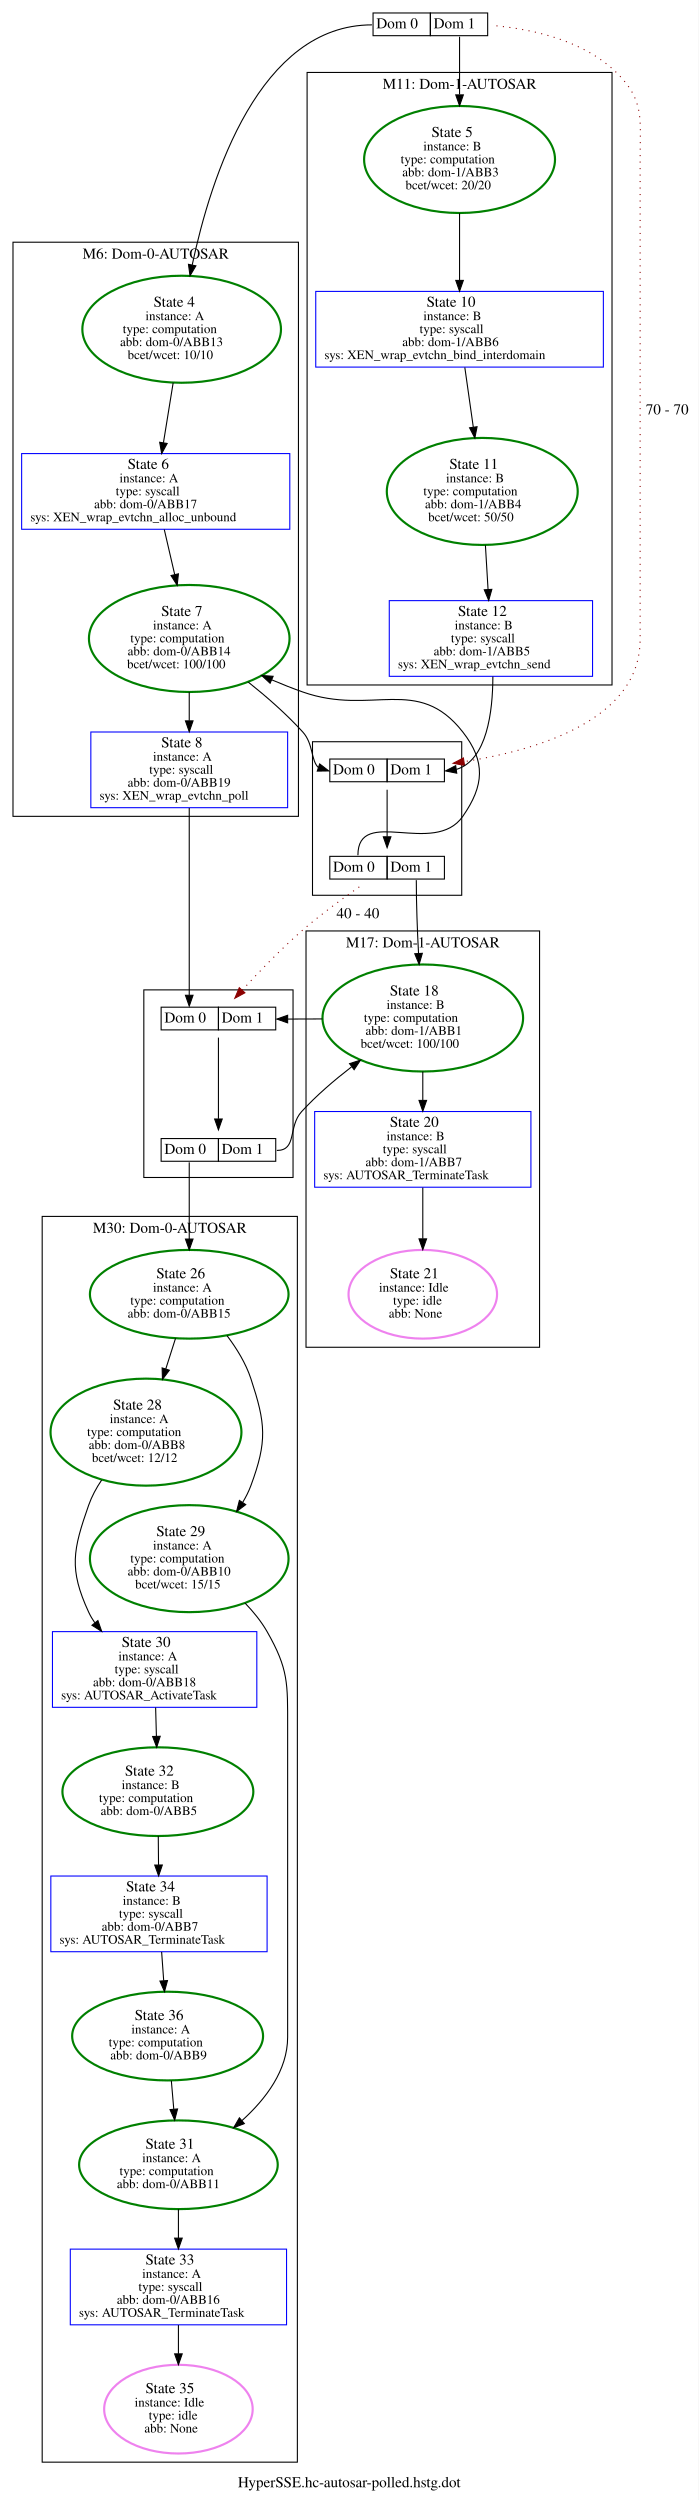
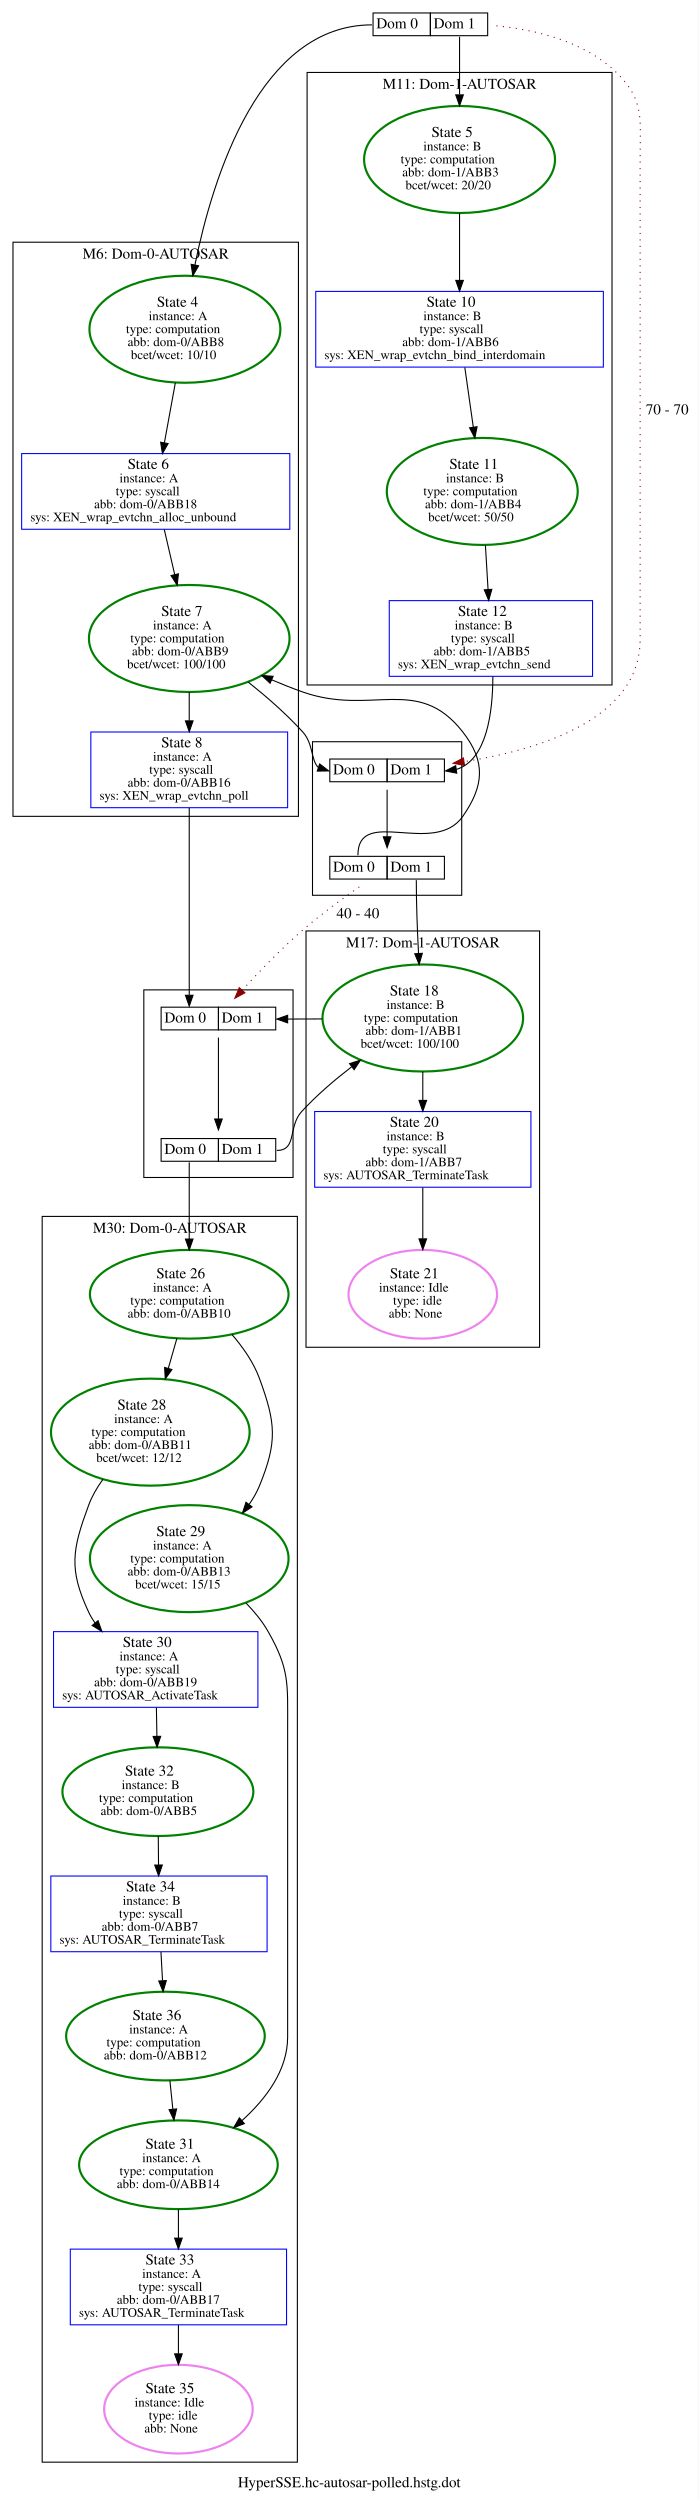
<svg xmlns="http://www.w3.org/2000/svg" xmlns:xlink="http://www.w3.org/1999/xlink" width="646pt" height="2312pt" viewBox="0.00 0.00 646.00 2312.09">
  <g id="graph0" class="graph" transform="scale(1 1) rotate(0) translate(4 2308.09)">
    <polygon fill="white" stroke="transparent" points="-4,4 -4,-2308.09 642,-2308.09 642,4 -4,4" />
    <text text-anchor="middle" x="319" y="-7.8" font-family="Times,serif" font-size="14.00">HyperSSE.hc-autosar-polled.hstg.dot</text>
    <g id="clust1" class="cluster">
      <polygon fill="none" stroke="black" points="8,-1553.11 8,-2084.09 272,-2084.09 272,-1553.11 8,-1553.11" />
      <text text-anchor="middle" x="140" y="-2068.89" font-family="Times,serif" font-size="14.00">M6: Dom-0-AUTOSAR</text>
    </g>
    <g id="clust2" class="cluster">
      <polygon fill="none" stroke="black" points="280,-1674.6 280,-2241.09 562,-2241.09 562,-1674.6 280,-1674.6" />
      <text text-anchor="middle" x="421" y="-2225.89" font-family="Times,serif" font-size="14.00">M11: Dom-1-AUTOSAR</text>
    </g>
    <g id="clust3" class="cluster">
      <polygon fill="none" stroke="black" points="279,-1062.09 279,-1447.11 495,-1447.11 495,-1062.09 279,-1062.09" />
      <text text-anchor="middle" x="387" y="-1431.91" font-family="Times,serif" font-size="14.00">M17: Dom-1-AUTOSAR</text>
    </g>
    <g id="clust4" class="cluster">
      <polygon fill="none" stroke="black" points="35,-31 35,-1183.11 271,-1183.11 271,-31 35,-31" />
      <text text-anchor="middle" x="153" y="-1167.91" font-family="Times,serif" font-size="14.00">M30: Dom-0-AUTOSAR</text>
    </g>
    <g id="clust5" class="cluster">
      <polygon fill="none" stroke="black" points="285,-1480.11 285,-1622.11 423,-1622.11 423,-1480.11 285,-1480.11" />
    </g>
    <g id="clust6" class="cluster">
      <polygon fill="none" stroke="black" points="129,-1219.11 129,-1392.61 267,-1392.61 267,-1219.11 129,-1219.11" />
    </g>
    <g id="node1" class="node">
      <g id="a_node1">
        <a xlink:title="1">
          <polygon fill="none" stroke="black" points="341,-2275.09 341,-2296.09 394,-2296.09 394,-2275.09 341,-2275.09" />
          <text text-anchor="start" x="344" y="-2281.89" font-family="Times,serif" font-size="14.00">Dom 0</text>
          <polygon fill="none" stroke="black" points="394,-2275.09 394,-2296.09 447,-2296.09 447,-2275.09 394,-2275.09" />
          <text text-anchor="start" x="397" y="-2281.89" font-family="Times,serif" font-size="14.00">Dom 1</text>
        </a>
      </g>
    </g>
    <g id="node2" class="node">
      <g id="a_node2">
        <a xlink:title="2">
-           <ellipse fill="none" stroke="green" stroke-width="2" cx="164" cy="-2003.59" rx="91.85" ry="49.49" />
-           <text text-anchor="start" x="138" y="-2024.39" font-family="Times,serif" font-size="14.00">State 4</text>
-           <text text-anchor="start" x="130.5" y="-2011.99" font-family="Times,serif" font-size="12.00">instance: A</text>
-           <text text-anchor="start" x="109.5" y="-1999.99" font-family="Times,serif" font-size="12.00">type: computation</text>
-           <text text-anchor="start" x="107" y="-1987.99" font-family="Times,serif" font-size="12.00">abb: dom-0/ABB13</text>
-           <text text-anchor="start" x="114" y="-1975.99" font-family="Times,serif" font-size="12.00">bcet/wcet: 10/10</text>
+           <ellipse fill="none" stroke="green" stroke-width="2" cx="167" cy="-2003.59" rx="88.28" ry="49.49" />
+           <text text-anchor="start" x="141" y="-2024.39" font-family="Times,serif" font-size="14.00">State 4</text>
+           <text text-anchor="start" x="133.5" y="-2011.99" font-family="Times,serif" font-size="12.00">instance: A</text>
+           <text text-anchor="start" x="112.5" y="-1999.99" font-family="Times,serif" font-size="12.00">type: computation</text>
+           <text text-anchor="start" x="114" y="-1987.99" font-family="Times,serif" font-size="12.00">abb: dom-0/ABB8</text>
+           <text text-anchor="start" x="117" y="-1975.99" font-family="Times,serif" font-size="12.00">bcet/wcet: 10/10</text>
        </a>
      </g>
    </g>
    <g id="edge1" class="edge">
-       <path fill="none" stroke="black" d="M340,-2285.09C236.11,-2285.09 191.19,-2145.32 173.76,-2063.1" />
-       <polygon fill="black" stroke="black" points="177.15,-2062.23 171.72,-2053.13 170.29,-2063.63 177.15,-2062.23" />
+       <path fill="none" stroke="black" d="M340,-2285.09C236.61,-2285.09 192.98,-2145.32 176.26,-2063.1" />
+       <polygon fill="black" stroke="black" points="179.66,-2062.27 174.31,-2053.13 172.79,-2063.62 179.66,-2062.27" />
    </g>
    <g id="node9" class="node">
      <g id="a_node9">
        <a xlink:title="7">
          <ellipse fill="none" stroke="green" stroke-width="2" cx="421" cy="-2160.59" rx="88.28" ry="49.49" />
          <text text-anchor="start" x="395" y="-2181.39" font-family="Times,serif" font-size="14.00">State 5</text>
          <text text-anchor="start" x="387.5" y="-2168.99" font-family="Times,serif" font-size="12.00">instance: B</text>
          <text text-anchor="start" x="366.5" y="-2156.99" font-family="Times,serif" font-size="12.00">type: computation</text>
          <text text-anchor="start" x="368" y="-2144.99" font-family="Times,serif" font-size="12.00">abb: dom-1/ABB3</text>
          <text text-anchor="start" x="371" y="-2132.99" font-family="Times,serif" font-size="12.00">bcet/wcet: 20/20</text>
        </a>
      </g>
    </g>
    <g id="edge2" class="edge">
      <path fill="none" stroke="black" d="M421,-2274.09C421,-2256.78 421,-2237.98 421,-2220.79" />
      <polygon fill="black" stroke="black" points="424.5,-2220.32 421,-2210.32 417.5,-2220.32 424.5,-2220.32" />
    </g>
    <g id="node23" class="node">
      <g id="a_node23">
        <a xlink:title="12">
          <polygon fill="none" stroke="black" points="301,-1585.11 301,-1606.11 354,-1606.11 354,-1585.11 301,-1585.11" />
          <text text-anchor="start" x="304" y="-1591.91" font-family="Times,serif" font-size="14.00">Dom 0</text>
          <polygon fill="none" stroke="black" points="354,-1585.11 354,-1606.11 407,-1606.11 407,-1585.11 354,-1585.11" />
          <text text-anchor="start" x="357" y="-1591.91" font-family="Times,serif" font-size="14.00">Dom 1</text>
        </a>
      </g>
    </g>
    <g id="edge3" class="edge">
      <path fill="none" stroke="darkred" stroke-dasharray="1,5" d="M455.11,-2284.21C491.79,-2280.46 536.84,-2269.68 566,-2241.09 592.17,-2215.42 588,-2198.25 588,-2161.59 588,-2161.59 588,-2161.59 588,-1716.6 588,-1642.58 493.98,-1614.39 425.14,-1603.67" />
      <polygon fill="darkred" stroke="darkred" points="425.58,-1600.19 415.18,-1602.21 424.56,-1607.12 425.58,-1600.19" />
      <text text-anchor="middle" x="613" y="-1924.9" font-family="Times,serif" font-size="14.00">70 - 70</text>
    </g>
    <g id="node3" class="node">
      <g id="a_node3">
        <a xlink:title="3">
          <polygon fill="none" stroke="blue" points="264,-1888.6 16,-1888.6 16,-1818.6 264,-1818.6 264,-1888.6" />
          <text text-anchor="start" x="114" y="-1874.4" font-family="Times,serif" font-size="14.00">State 6</text>
          <text text-anchor="start" x="106.5" y="-1862" font-family="Times,serif" font-size="12.00">instance: A</text>
          <text text-anchor="start" x="103" y="-1850" font-family="Times,serif" font-size="12.00">type: syscall</text>
-           <text text-anchor="start" x="83" y="-1838" font-family="Times,serif" font-size="12.00">abb: dom-0/ABB17</text>
+           <text text-anchor="start" x="83" y="-1838" font-family="Times,serif" font-size="12.00">abb: dom-0/ABB18</text>
          <text text-anchor="start" x="24" y="-1826" font-family="Times,serif" font-size="12.00">sys: XEN_wrap_evtchn_alloc_unbound</text>
        </a>
      </g>
    </g>
    <g id="edge4" class="edge">
-       <path fill="none" stroke="black" d="M156.14,-1954.14C153.24,-1936.24 149.97,-1916.06 147.13,-1898.58" />
-       <polygon fill="black" stroke="black" points="150.58,-1897.95 145.52,-1888.64 143.67,-1899.07 150.58,-1897.95" />
+       <path fill="none" stroke="black" d="M158.16,-1954.14C154.89,-1936.24 151.21,-1916.06 148.02,-1898.58" />
+       <polygon fill="black" stroke="black" points="151.45,-1897.85 146.21,-1888.64 144.56,-1899.11 151.45,-1897.85" />
    </g>
    <g id="node4" class="node">
      <g id="a_node4">
        <a xlink:title="4">
          <ellipse fill="none" stroke="green" stroke-width="2" cx="171" cy="-1717.6" rx="92.76" ry="49.49" />
          <text text-anchor="start" x="145" y="-1738.4" font-family="Times,serif" font-size="14.00">State 7</text>
          <text text-anchor="start" x="137.5" y="-1726" font-family="Times,serif" font-size="12.00">instance: A</text>
          <text text-anchor="start" x="116.5" y="-1714" font-family="Times,serif" font-size="12.00">type: computation</text>
-           <text text-anchor="start" x="114" y="-1702" font-family="Times,serif" font-size="12.00">abb: dom-0/ABB14</text>
+           <text text-anchor="start" x="118" y="-1702" font-family="Times,serif" font-size="12.00">abb: dom-0/ABB9</text>
          <text text-anchor="start" x="113.5" y="-1690" font-family="Times,serif" font-size="12.00">bcet/wcet: 100/100</text>
        </a>
      </g>
    </g>
    <g id="edge5" class="edge">
      <path fill="none" stroke="black" d="M147.9,-1818.44C150.85,-1805.71 154.28,-1790.89 157.58,-1776.62" />
      <polygon fill="black" stroke="black" points="160.99,-1777.39 159.84,-1766.86 154.17,-1775.81 160.99,-1777.39" />
    </g>
    <g id="node5" class="node">
      <g id="a_node5">
        <a xlink:title="5">
          <polygon fill="none" stroke="blue" points="262,-1631.11 80,-1631.11 80,-1561.11 262,-1561.11 262,-1631.11" />
          <text text-anchor="start" x="145" y="-1616.91" font-family="Times,serif" font-size="14.00">State 8</text>
          <text text-anchor="start" x="137.5" y="-1604.51" font-family="Times,serif" font-size="12.00">instance: A</text>
          <text text-anchor="start" x="134" y="-1592.51" font-family="Times,serif" font-size="12.00">type: syscall</text>
-           <text text-anchor="start" x="114" y="-1580.51" font-family="Times,serif" font-size="12.00">abb: dom-0/ABB19</text>
+           <text text-anchor="start" x="114" y="-1580.51" font-family="Times,serif" font-size="12.00">abb: dom-0/ABB16</text>
          <text text-anchor="start" x="88" y="-1568.51" font-family="Times,serif" font-size="12.00">sys: XEN_wrap_evtchn_poll</text>
        </a>
      </g>
    </g>
    <g id="edge6" class="edge">
      <path fill="none" stroke="black" d="M171,-1668C171,-1659.27 171,-1650.21 171,-1641.61" />
      <polygon fill="black" stroke="black" points="174.5,-1641.39 171,-1631.39 167.5,-1641.39 174.5,-1641.39" />
    </g>
    <g id="edge7" class="edge">
      <path fill="none" stroke="black" d="M225.53,-1677.3C242.65,-1663.67 260.98,-1647.63 276,-1631.11 285.9,-1620.21 283.44,-1604.9 290.37,-1598.32" />
      <polygon fill="black" stroke="black" points="291.62,-1601.59 300,-1595.11 289.41,-1594.95 291.62,-1601.59" />
    </g>
    <g id="node25" class="node">
      <g id="a_node25">
        <a xlink:title="18">
          <polygon fill="none" stroke="black" points="145,-1355.61 145,-1376.61 198,-1376.61 198,-1355.61 145,-1355.61" />
          <text text-anchor="start" x="148" y="-1362.41" font-family="Times,serif" font-size="14.00">Dom 0</text>
          <polygon fill="none" stroke="black" points="198,-1355.61 198,-1376.61 251,-1376.61 251,-1355.61 198,-1355.61" />
          <text text-anchor="start" x="201" y="-1362.41" font-family="Times,serif" font-size="14.00">Dom 1</text>
        </a>
      </g>
    </g>
    <g id="edge8" class="edge">
      <path fill="none" stroke="black" d="M171,-1560.83C171,-1520.23 171,-1450.25 171,-1387.94" />
      <polygon fill="black" stroke="black" points="174.5,-1387.61 171,-1377.61 167.5,-1387.61 174.5,-1387.61" />
    </g>
    <g id="node6" class="node">
      <g id="a_node6">
        <a xlink:title="8">
          <polygon fill="none" stroke="blue" points="554,-2038.59 288,-2038.59 288,-1968.59 554,-1968.59 554,-2038.59" />
          <text text-anchor="start" x="390.5" y="-2024.39" font-family="Times,serif" font-size="14.00">State 10</text>
          <text text-anchor="start" x="387.5" y="-2011.99" font-family="Times,serif" font-size="12.00">instance: B</text>
          <text text-anchor="start" x="384" y="-1999.99" font-family="Times,serif" font-size="12.00">type: syscall</text>
          <text text-anchor="start" x="368" y="-1987.99" font-family="Times,serif" font-size="12.00">abb: dom-1/ABB6</text>
          <text text-anchor="start" x="296" y="-1975.99" font-family="Times,serif" font-size="12.00">sys: XEN_wrap_evtchn_bind_interdomain</text>
        </a>
      </g>
    </g>
    <g id="node7" class="node">
      <g id="a_node7">
        <a xlink:title="9">
          <ellipse fill="none" stroke="green" stroke-width="2" cx="442" cy="-1853.6" rx="88.28" ry="49.49" />
          <text text-anchor="start" x="411.5" y="-1874.4" font-family="Times,serif" font-size="14.00">State 11</text>
          <text text-anchor="start" x="408.5" y="-1862" font-family="Times,serif" font-size="12.00">instance: B</text>
          <text text-anchor="start" x="387.5" y="-1850" font-family="Times,serif" font-size="12.00">type: computation</text>
          <text text-anchor="start" x="389" y="-1838" font-family="Times,serif" font-size="12.00">abb: dom-1/ABB4</text>
          <text text-anchor="start" x="392" y="-1826" font-family="Times,serif" font-size="12.00">bcet/wcet: 50/50</text>
        </a>
      </g>
    </g>
    <g id="edge10" class="edge">
      <path fill="none" stroke="black" d="M425.87,-1968.27C428.2,-1951.84 431.06,-1931.7 433.72,-1912.97" />
      <polygon fill="black" stroke="black" points="437.19,-1913.43 435.13,-1903.03 430.26,-1912.44 437.19,-1913.43" />
    </g>
    <g id="node8" class="node">
      <g id="a_node8">
        <a xlink:title="10">
          <polygon fill="none" stroke="blue" points="544,-1752.6 356,-1752.6 356,-1682.6 544,-1682.6 544,-1752.6" />
          <text text-anchor="start" x="419.5" y="-1738.4" font-family="Times,serif" font-size="14.00">State 12</text>
          <text text-anchor="start" x="416.5" y="-1726" font-family="Times,serif" font-size="12.00">instance: B</text>
          <text text-anchor="start" x="413" y="-1714" font-family="Times,serif" font-size="12.00">type: syscall</text>
          <text text-anchor="start" x="397" y="-1702" font-family="Times,serif" font-size="12.00">abb: dom-1/ABB5</text>
          <text text-anchor="start" x="364" y="-1690" font-family="Times,serif" font-size="12.00">sys: XEN_wrap_evtchn_send</text>
        </a>
      </g>
    </g>
    <g id="edge11" class="edge">
      <path fill="none" stroke="black" d="M444.91,-1803.84C445.71,-1790.5 446.57,-1776.11 447.35,-1763.02" />
      <polygon fill="black" stroke="black" points="450.85,-1763.04 447.96,-1752.85 443.87,-1762.63 450.85,-1763.04" />
    </g>
    <g id="edge12" class="edge">
      <path fill="none" stroke="black" d="M451.81,-1682.44C451.76,-1650.01 446.38,-1605 418.03,-1596.51" />
      <polygon fill="black" stroke="black" points="418.39,-1593.03 408,-1595.11 417.42,-1599.96 418.39,-1593.03" />
    </g>
    <g id="edge9" class="edge">
      <path fill="none" stroke="black" d="M421,-2110.97C421,-2091.11 421,-2068.28 421,-2048.88" />
      <polygon fill="black" stroke="black" points="424.5,-2048.79 421,-2038.79 417.5,-2048.79 424.5,-2048.79" />
    </g>
    <g id="node10" class="node">
      <g id="a_node10">
        <a xlink:title="16">
          <ellipse fill="none" stroke="violet" stroke-width="2" cx="387" cy="-1111.1" rx="68.68" ry="41.02" />
          <text text-anchor="start" x="356.5" y="-1125.9" font-family="Times,serif" font-size="14.00">State 21</text>
          <text text-anchor="start" x="346.5" y="-1113.5" font-family="Times,serif" font-size="12.00">instance: Idle</text>
          <text text-anchor="start" x="359.5" y="-1101.5" font-family="Times,serif" font-size="12.00">type: idle</text>
          <text text-anchor="start" x="355.5" y="-1089.5" font-family="Times,serif" font-size="12.00">abb: None</text>
        </a>
      </g>
    </g>
    <g id="node11" class="node">
      <g id="a_node11">
        <a xlink:title="14">
          <ellipse fill="none" stroke="green" stroke-width="2" cx="387" cy="-1366.61" rx="92.76" ry="49.49" />
          <text text-anchor="start" x="356.5" y="-1387.41" font-family="Times,serif" font-size="14.00">State 18</text>
          <text text-anchor="start" x="353.5" y="-1375.01" font-family="Times,serif" font-size="12.00">instance: B</text>
          <text text-anchor="start" x="332.5" y="-1363.01" font-family="Times,serif" font-size="12.00">type: computation</text>
          <text text-anchor="start" x="334" y="-1351.01" font-family="Times,serif" font-size="12.00">abb: dom-1/ABB1</text>
          <text text-anchor="start" x="329.5" y="-1339.01" font-family="Times,serif" font-size="12.00">bcet/wcet: 100/100</text>
        </a>
      </g>
    </g>
    <g id="node12" class="node">
      <g id="a_node12">
        <a xlink:title="15">
          <polygon fill="none" stroke="blue" points="487,-1280.11 287,-1280.11 287,-1210.11 487,-1210.11 487,-1280.11" />
          <text text-anchor="start" x="356.5" y="-1265.91" font-family="Times,serif" font-size="14.00">State 20</text>
          <text text-anchor="start" x="353.5" y="-1253.51" font-family="Times,serif" font-size="12.00">instance: B</text>
          <text text-anchor="start" x="350" y="-1241.51" font-family="Times,serif" font-size="12.00">type: syscall</text>
          <text text-anchor="start" x="334" y="-1229.51" font-family="Times,serif" font-size="12.00">abb: dom-1/ABB7</text>
          <text text-anchor="start" x="295" y="-1217.51" font-family="Times,serif" font-size="12.00">sys: AUTOSAR_TerminateTask</text>
        </a>
      </g>
    </g>
    <g id="edge17" class="edge">
      <path fill="none" stroke="black" d="M387,-1317.01C387,-1308.28 387,-1299.22 387,-1290.61" />
      <polygon fill="black" stroke="black" points="390.5,-1290.39 387,-1280.4 383.5,-1290.4 390.5,-1290.39" />
    </g>
    <g id="edge18" class="edge">
      <path fill="none" stroke="black" d="M294.1,-1365.74C283.41,-1365.68 272.56,-1365.64 262.01,-1365.62" />
      <polygon fill="black" stroke="black" points="262,-1362.12 252,-1365.61 262,-1369.12 262,-1362.12" />
    </g>
    <g id="edge19" class="edge">
      <path fill="none" stroke="black" d="M387,-1209.77C387,-1195.36 387,-1178.3 387,-1162.51" />
      <polygon fill="black" stroke="black" points="390.5,-1162.36 387,-1152.36 383.5,-1162.36 390.5,-1162.36" />
    </g>
    <g id="node13" class="node">
      <g id="a_node13">
        <a xlink:title="20">
          <ellipse fill="none" stroke="green" stroke-width="2" cx="171" cy="-1111.1" rx="91.85" ry="41.02" />
          <text text-anchor="start" x="140.5" y="-1125.9" font-family="Times,serif" font-size="14.00">State 26</text>
          <text text-anchor="start" x="137.5" y="-1113.5" font-family="Times,serif" font-size="12.00">instance: A</text>
          <text text-anchor="start" x="116.5" y="-1101.5" font-family="Times,serif" font-size="12.00">type: computation</text>
-           <text text-anchor="start" x="114" y="-1089.5" font-family="Times,serif" font-size="12.00">abb: dom-0/ABB15</text>
+           <text text-anchor="start" x="114" y="-1089.5" font-family="Times,serif" font-size="12.00">abb: dom-0/ABB10</text>
        </a>
      </g>
    </g>
    <g id="node14" class="node">
      <g id="a_node14">
        <a xlink:title="21">
-           <ellipse fill="none" stroke="green" stroke-width="2" cx="131" cy="-983.59" rx="88.28" ry="49.49" />
-           <text text-anchor="start" x="100.5" y="-1004.39" font-family="Times,serif" font-size="14.00">State 28</text>
-           <text text-anchor="start" x="97.5" y="-991.99" font-family="Times,serif" font-size="12.00">instance: A</text>
-           <text text-anchor="start" x="76.5" y="-979.99" font-family="Times,serif" font-size="12.00">type: computation</text>
-           <text text-anchor="start" x="78" y="-967.99" font-family="Times,serif" font-size="12.00">abb: dom-0/ABB8</text>
-           <text text-anchor="start" x="81" y="-955.99" font-family="Times,serif" font-size="12.00">bcet/wcet: 12/12</text>
+           <ellipse fill="none" stroke="green" stroke-width="2" cx="135" cy="-983.59" rx="91.85" ry="49.49" />
+           <text text-anchor="start" x="104.5" y="-1004.39" font-family="Times,serif" font-size="14.00">State 28</text>
+           <text text-anchor="start" x="101.5" y="-991.99" font-family="Times,serif" font-size="12.00">instance: A</text>
+           <text text-anchor="start" x="80.5" y="-979.99" font-family="Times,serif" font-size="12.00">type: computation</text>
+           <text text-anchor="start" x="78" y="-967.99" font-family="Times,serif" font-size="12.00">abb: dom-0/ABB11</text>
+           <text text-anchor="start" x="85" y="-955.99" font-family="Times,serif" font-size="12.00">bcet/wcet: 12/12</text>
        </a>
      </g>
    </g>
    <g id="edge23" class="edge">
-       <path fill="none" stroke="black" d="M158.34,-1070.39C155.46,-1061.34 152.34,-1051.55 149.27,-1041.93" />
-       <polygon fill="black" stroke="black" points="152.61,-1040.86 146.24,-1032.4 145.94,-1042.99 152.61,-1040.86" />
+       <path fill="none" stroke="black" d="M159.61,-1070.39C157.07,-1061.54 154.33,-1051.98 151.63,-1042.57" />
+       <polygon fill="black" stroke="black" points="154.96,-1041.49 148.84,-1032.85 148.23,-1043.42 154.96,-1041.49" />
    </g>
    <g id="node15" class="node">
      <g id="a_node15">
        <a xlink:title="22">
          <ellipse fill="none" stroke="green" stroke-width="2" cx="171" cy="-866.6" rx="91.85" ry="49.49" />
          <text text-anchor="start" x="140.5" y="-887.4" font-family="Times,serif" font-size="14.00">State 29</text>
          <text text-anchor="start" x="137.5" y="-875" font-family="Times,serif" font-size="12.00">instance: A</text>
          <text text-anchor="start" x="116.5" y="-863" font-family="Times,serif" font-size="12.00">type: computation</text>
-           <text text-anchor="start" x="114" y="-851" font-family="Times,serif" font-size="12.00">abb: dom-0/ABB10</text>
+           <text text-anchor="start" x="114" y="-851" font-family="Times,serif" font-size="12.00">abb: dom-0/ABB13</text>
          <text text-anchor="start" x="121" y="-839" font-family="Times,serif" font-size="12.00">bcet/wcet: 15/15</text>
        </a>
      </g>
    </g>
    <g id="edge24" class="edge">
-       <path fill="none" stroke="black" d="M205.9,-1072.88C214.87,-1061.04 223.31,-1047.3 228,-1033.09 241.78,-991.3 243.27,-975.36 228,-934.09 226.05,-928.83 223.49,-923.71 220.52,-918.79" />
-       <polygon fill="black" stroke="black" points="223.24,-916.56 214.78,-910.18 217.41,-920.44 223.24,-916.56" />
+       <path fill="none" stroke="black" d="M210.39,-1074C220.74,-1062.09 230.53,-1048.04 236,-1033.09 251.11,-991.76 252.61,-974.84 236,-934.09 233.56,-928.11 230.3,-922.37 226.52,-916.95" />
+       <polygon fill="black" stroke="black" points="229.07,-914.51 220.22,-908.69 223.51,-918.76 229.07,-914.51" />
    </g>
    <g id="node16" class="node">
      <g id="a_node16">
        <a xlink:title="23">
-           <polygon fill="none" stroke="blue" points="233.5,-799.1 44.5,-799.1 44.5,-729.1 233.5,-729.1 233.5,-799.1" />
-           <text text-anchor="start" x="108.5" y="-784.9" font-family="Times,serif" font-size="14.00">State 30</text>
-           <text text-anchor="start" x="105.5" y="-772.5" font-family="Times,serif" font-size="12.00">instance: A</text>
-           <text text-anchor="start" x="102" y="-760.5" font-family="Times,serif" font-size="12.00">type: syscall</text>
-           <text text-anchor="start" x="82" y="-748.5" font-family="Times,serif" font-size="12.00">abb: dom-0/ABB18</text>
-           <text text-anchor="start" x="52.5" y="-736.5" font-family="Times,serif" font-size="12.00">sys: AUTOSAR_ActivateTask</text>
+           <polygon fill="none" stroke="blue" points="234.5,-799.1 45.5,-799.1 45.5,-729.1 234.5,-729.1 234.5,-799.1" />
+           <text text-anchor="start" x="109.5" y="-784.9" font-family="Times,serif" font-size="14.00">State 30</text>
+           <text text-anchor="start" x="106.5" y="-772.5" font-family="Times,serif" font-size="12.00">instance: A</text>
+           <text text-anchor="start" x="103" y="-760.5" font-family="Times,serif" font-size="12.00">type: syscall</text>
+           <text text-anchor="start" x="83" y="-748.5" font-family="Times,serif" font-size="12.00">abb: dom-0/ABB19</text>
+           <text text-anchor="start" x="53.5" y="-736.5" font-family="Times,serif" font-size="12.00">sys: AUTOSAR_ActivateTask</text>
        </a>
      </g>
    </g>
    <g id="edge25" class="edge">
-       <path fill="none" stroke="black" d="M90,-939.29C85.09,-932.01 80.83,-924.17 78,-916.09 63.47,-874.56 59.56,-857.05 78,-817.1 79.58,-813.67 81.51,-810.39 83.7,-807.26" />
-       <polygon fill="black" stroke="black" points="86.52,-809.33 90.02,-799.33 81.05,-804.97 86.52,-809.33" />
+       <path fill="none" stroke="black" d="M91.22,-940.01C85.82,-932.57 81.11,-924.51 78,-916.09 62.73,-874.83 59.4,-856.97 78,-817.1 79.61,-813.65 81.57,-810.35 83.8,-807.2" />
+       <polygon fill="black" stroke="black" points="86.67,-809.22 90.23,-799.24 81.22,-804.82 86.67,-809.22" />
    </g>
    <g id="node17" class="node">
      <g id="a_node17">
        <a xlink:title="24">
          <ellipse fill="none" stroke="green" stroke-width="2" cx="161" cy="-306.04" rx="91.85" ry="41.02" />
          <text text-anchor="start" x="130.5" y="-320.84" font-family="Times,serif" font-size="14.00">State 31</text>
          <text text-anchor="start" x="127.5" y="-308.44" font-family="Times,serif" font-size="12.00">instance: A</text>
          <text text-anchor="start" x="106.5" y="-296.44" font-family="Times,serif" font-size="12.00">type: computation</text>
-           <text text-anchor="start" x="104" y="-284.44" font-family="Times,serif" font-size="12.00">abb: dom-0/ABB11</text>
+           <text text-anchor="start" x="104" y="-284.44" font-family="Times,serif" font-size="12.00">abb: dom-0/ABB14</text>
        </a>
      </g>
    </g>
    <g id="edge26" class="edge">
-       <path fill="none" stroke="black" d="M222.64,-825.45C230.4,-817.44 237.6,-808.55 243,-799.1 262.84,-764.35 262,-751.11 262,-711.1 262,-711.1 262,-711.1 262,-424.06 262,-393.44 241.94,-366.87 219.69,-346.82" />
+       <path fill="none" stroke="black" d="M223.44,-825.58C231.3,-817.56 238.58,-808.64 244,-799.1 263.73,-764.39 262,-751.02 262,-711.1 262,-711.1 262,-711.1 262,-424.06 262,-393.44 241.94,-366.87 219.69,-346.82" />
      <polygon fill="black" stroke="black" points="221.95,-344.14 212.09,-340.27 217.39,-349.45 221.95,-344.14" />
    </g>
    <g id="node18" class="node">
      <g id="a_node18">
        <a xlink:title="25">
          <ellipse fill="none" stroke="green" stroke-width="2" cx="142" cy="-651.09" rx="88.28" ry="41.02" />
          <text text-anchor="start" x="111.5" y="-665.89" font-family="Times,serif" font-size="14.00">State 32</text>
          <text text-anchor="start" x="108.5" y="-653.49" font-family="Times,serif" font-size="12.00">instance: B</text>
          <text text-anchor="start" x="87.5" y="-641.49" font-family="Times,serif" font-size="12.00">type: computation</text>
          <text text-anchor="start" x="89" y="-629.49" font-family="Times,serif" font-size="12.00">abb: dom-0/ABB5</text>
        </a>
      </g>
    </g>
    <g id="edge27" class="edge">
-       <path fill="none" stroke="black" d="M139.92,-728.88C140.15,-720.46 140.4,-711.26 140.64,-702.26" />
-       <polygon fill="black" stroke="black" points="144.14,-702.31 140.92,-692.22 137.15,-702.12 144.14,-702.31" />
+       <path fill="none" stroke="black" d="M140.62,-728.88C140.77,-720.46 140.93,-711.26 141.1,-702.26" />
+       <polygon fill="black" stroke="black" points="144.6,-702.28 141.28,-692.22 137.6,-702.16 144.6,-702.28" />
    </g>
    <g id="node19" class="node">
      <g id="a_node19">
        <a xlink:title="26">
          <polygon fill="none" stroke="blue" points="261,-228.02 61,-228.02 61,-158.02 261,-158.02 261,-228.02" />
          <text text-anchor="start" x="130.5" y="-213.82" font-family="Times,serif" font-size="14.00">State 33</text>
          <text text-anchor="start" x="127.5" y="-201.42" font-family="Times,serif" font-size="12.00">instance: A</text>
          <text text-anchor="start" x="124" y="-189.42" font-family="Times,serif" font-size="12.00">type: syscall</text>
-           <text text-anchor="start" x="104" y="-177.42" font-family="Times,serif" font-size="12.00">abb: dom-0/ABB16</text>
+           <text text-anchor="start" x="104" y="-177.42" font-family="Times,serif" font-size="12.00">abb: dom-0/ABB17</text>
          <text text-anchor="start" x="69" y="-165.42" font-family="Times,serif" font-size="12.00">sys: AUTOSAR_TerminateTask</text>
        </a>
      </g>
    </g>
    <g id="edge28" class="edge">
      <path fill="none" stroke="black" d="M161,-264.96C161,-256.3 161,-247.09 161,-238.29" />
      <polygon fill="black" stroke="black" points="164.5,-238.18 161,-228.18 157.5,-238.18 164.5,-238.18" />
    </g>
    <g id="node20" class="node">
      <g id="a_node20">
        <a xlink:title="27">
          <polygon fill="none" stroke="blue" points="243,-573.07 43,-573.07 43,-503.07 243,-503.07 243,-573.07" />
          <text text-anchor="start" x="112.5" y="-558.87" font-family="Times,serif" font-size="14.00">State 34</text>
          <text text-anchor="start" x="109.5" y="-546.47" font-family="Times,serif" font-size="12.00">instance: B</text>
          <text text-anchor="start" x="106" y="-534.47" font-family="Times,serif" font-size="12.00">type: syscall</text>
          <text text-anchor="start" x="90" y="-522.47" font-family="Times,serif" font-size="12.00">abb: dom-0/ABB7</text>
          <text text-anchor="start" x="51" y="-510.47" font-family="Times,serif" font-size="12.00">sys: AUTOSAR_TerminateTask</text>
        </a>
      </g>
    </g>
    <g id="edge29" class="edge">
      <path fill="none" stroke="black" d="M142.36,-610.01C142.44,-601.35 142.52,-592.14 142.6,-583.33" />
      <polygon fill="black" stroke="black" points="146.1,-583.26 142.69,-573.23 139.1,-583.2 146.1,-583.26" />
    </g>
    <g id="node21" class="node">
      <g id="a_node21">
        <a xlink:title="28">
          <ellipse fill="none" stroke="violet" stroke-width="2" cx="161" cy="-80.01" rx="68.68" ry="41.02" />
          <text text-anchor="start" x="130.5" y="-94.81" font-family="Times,serif" font-size="14.00">State 35</text>
          <text text-anchor="start" x="120.5" y="-82.41" font-family="Times,serif" font-size="12.00">instance: Idle</text>
          <text text-anchor="start" x="133.5" y="-70.41" font-family="Times,serif" font-size="12.00">type: idle</text>
          <text text-anchor="start" x="129.5" y="-58.41" font-family="Times,serif" font-size="12.00">abb: None</text>
        </a>
      </g>
    </g>
    <g id="edge30" class="edge">
      <path fill="none" stroke="black" d="M161,-157.81C161,-149.39 161,-140.19 161,-131.18" />
      <polygon fill="black" stroke="black" points="164.5,-131.15 161,-121.15 157.5,-131.15 164.5,-131.15" />
    </g>
    <g id="node22" class="node">
      <g id="a_node22">
        <a xlink:title="29">
-           <ellipse fill="none" stroke="green" stroke-width="2" cx="151" cy="-425.06" rx="88.28" ry="41.02" />
-           <text text-anchor="start" x="120.5" y="-439.86" font-family="Times,serif" font-size="14.00">State 36</text>
-           <text text-anchor="start" x="117.5" y="-427.46" font-family="Times,serif" font-size="12.00">instance: A</text>
-           <text text-anchor="start" x="96.5" y="-415.46" font-family="Times,serif" font-size="12.00">type: computation</text>
-           <text text-anchor="start" x="98" y="-403.46" font-family="Times,serif" font-size="12.00">abb: dom-0/ABB9</text>
+           <ellipse fill="none" stroke="green" stroke-width="2" cx="149" cy="-425.06" rx="91.85" ry="41.02" />
+           <text text-anchor="start" x="118.5" y="-439.86" font-family="Times,serif" font-size="14.00">State 36</text>
+           <text text-anchor="start" x="115.5" y="-427.46" font-family="Times,serif" font-size="12.00">instance: A</text>
+           <text text-anchor="start" x="94.5" y="-415.46" font-family="Times,serif" font-size="12.00">type: computation</text>
+           <text text-anchor="start" x="92" y="-403.46" font-family="Times,serif" font-size="12.00">abb: dom-0/ABB12</text>
        </a>
      </g>
    </g>
    <g id="edge31" class="edge">
-       <path fill="none" stroke="black" d="M145.47,-502.86C146.07,-494.44 146.74,-485.24 147.38,-476.23" />
-       <polygon fill="black" stroke="black" points="150.88,-476.42 148.11,-466.2 143.9,-475.92 150.88,-476.42" />
+       <path fill="none" stroke="black" d="M144.85,-502.86C145.3,-494.44 145.8,-485.24 146.29,-476.23" />
+       <polygon fill="black" stroke="black" points="149.79,-476.37 146.83,-466.2 142.8,-475.99 149.79,-476.37" />
    </g>
    <g id="edge32" class="edge">
-       <path fill="none" stroke="black" d="M154.44,-383.79C155.16,-375.33 155.94,-366.31 156.69,-357.53" />
-       <polygon fill="black" stroke="black" points="160.19,-357.65 157.55,-347.38 153.21,-357.05 160.19,-357.65" />
+       <path fill="none" stroke="black" d="M153.13,-383.79C154,-375.33 154.92,-366.31 155.82,-357.53" />
+       <polygon fill="black" stroke="black" points="159.32,-357.69 156.86,-347.38 152.36,-356.97 159.32,-357.69" />
    </g>
    <g id="node24" class="node">
      <g id="a_node24">
        <a xlink:title="13">
          <polygon fill="none" stroke="black" points="301,-1495.11 301,-1516.11 354,-1516.11 354,-1495.11 301,-1495.11" />
          <text text-anchor="start" x="304" y="-1501.91" font-family="Times,serif" font-size="14.00">Dom 0</text>
          <polygon fill="none" stroke="black" points="354,-1495.11 354,-1516.11 407,-1516.11 407,-1495.11 354,-1495.11" />
          <text text-anchor="start" x="357" y="-1501.91" font-family="Times,serif" font-size="14.00">Dom 1</text>
        </a>
      </g>
    </g>
    <g id="edge13" class="edge">
      <path fill="none" stroke="black" d="M354,-1577.72C354,-1565.35 354,-1548.48 354,-1534.33" />
      <polygon fill="black" stroke="black" points="357.5,-1534.16 354,-1524.16 350.5,-1534.16 357.5,-1534.16" />
    </g>
    <g id="edge15" class="edge">
      <path fill="none" stroke="black" d="M327,-1517.11C327,-1563.09 397.74,-1515.36 424,-1553.11 443.79,-1581.57 445.33,-1603.78 424,-1631.11 382.27,-1684.55 339.95,-1645.57 276,-1668.11 266.63,-1671.41 256.95,-1675.25 247.44,-1679.29" />
      <polygon fill="black" stroke="black" points="245.78,-1676.2 238.01,-1683.39 248.57,-1682.62 245.78,-1676.2" />
    </g>
    <g id="edge14" class="edge">
      <path fill="none" stroke="black" d="M381,-1494.11C381,-1472 381.93,-1447.75 383.05,-1426.44" />
      <polygon fill="black" stroke="black" points="386.56,-1426.42 383.61,-1416.24 379.57,-1426.03 386.56,-1426.42" />
    </g>
    <g id="edge16" class="edge">
      <path fill="none" stroke="darkred" stroke-dasharray="1,5" d="M328.26,-1487.86C312.4,-1476.83 291.92,-1461.87 275,-1447.11 255.34,-1429.96 234.87,-1408.63 219.99,-1392.39" />
      <polygon fill="darkred" stroke="darkred" points="222.47,-1389.92 213.16,-1384.87 217.29,-1394.62 222.47,-1389.92" />
      <text text-anchor="middle" x="327" y="-1458.91" font-family="Times,serif" font-size="14.00">40 - 40</text>
    </g>
    <g id="node26" class="node">
      <g id="a_node26">
        <a xlink:title="19">
          <polygon fill="none" stroke="black" points="145,-1234.11 145,-1255.11 198,-1255.11 198,-1234.11 145,-1234.11" />
          <text text-anchor="start" x="148" y="-1240.91" font-family="Times,serif" font-size="14.00">Dom 0</text>
          <polygon fill="none" stroke="black" points="198,-1234.11 198,-1255.11 251,-1255.11 251,-1234.11 198,-1234.11" />
          <text text-anchor="start" x="201" y="-1240.91" font-family="Times,serif" font-size="14.00">Dom 1</text>
        </a>
      </g>
    </g>
    <g id="edge20" class="edge">
      <path fill="none" stroke="black" d="M198,-1348.49C198,-1328.88 198,-1296.48 198,-1273.39" />
      <polygon fill="black" stroke="black" points="201.5,-1273.2 198,-1263.2 194.5,-1273.2 201.5,-1273.2" />
    </g>
    <g id="edge22" class="edge">
      <path fill="none" stroke="black" d="M252,-1244.11C270.99,-1244.11 262.15,-1266.14 275,-1280.11 288.61,-1294.91 305.02,-1309.01 321.04,-1321.35" />
      <polygon fill="black" stroke="black" points="319.27,-1324.4 329.36,-1327.63 323.49,-1318.81 319.27,-1324.4" />
    </g>
    <g id="edge21" class="edge">
      <path fill="none" stroke="black" d="M171,-1233.11C171,-1209.81 171,-1183.98 171,-1162.18" />
      <polygon fill="black" stroke="black" points="174.5,-1162.16 171,-1152.16 167.5,-1162.16 174.5,-1162.16" />
    </g>
  </g>
</svg>
